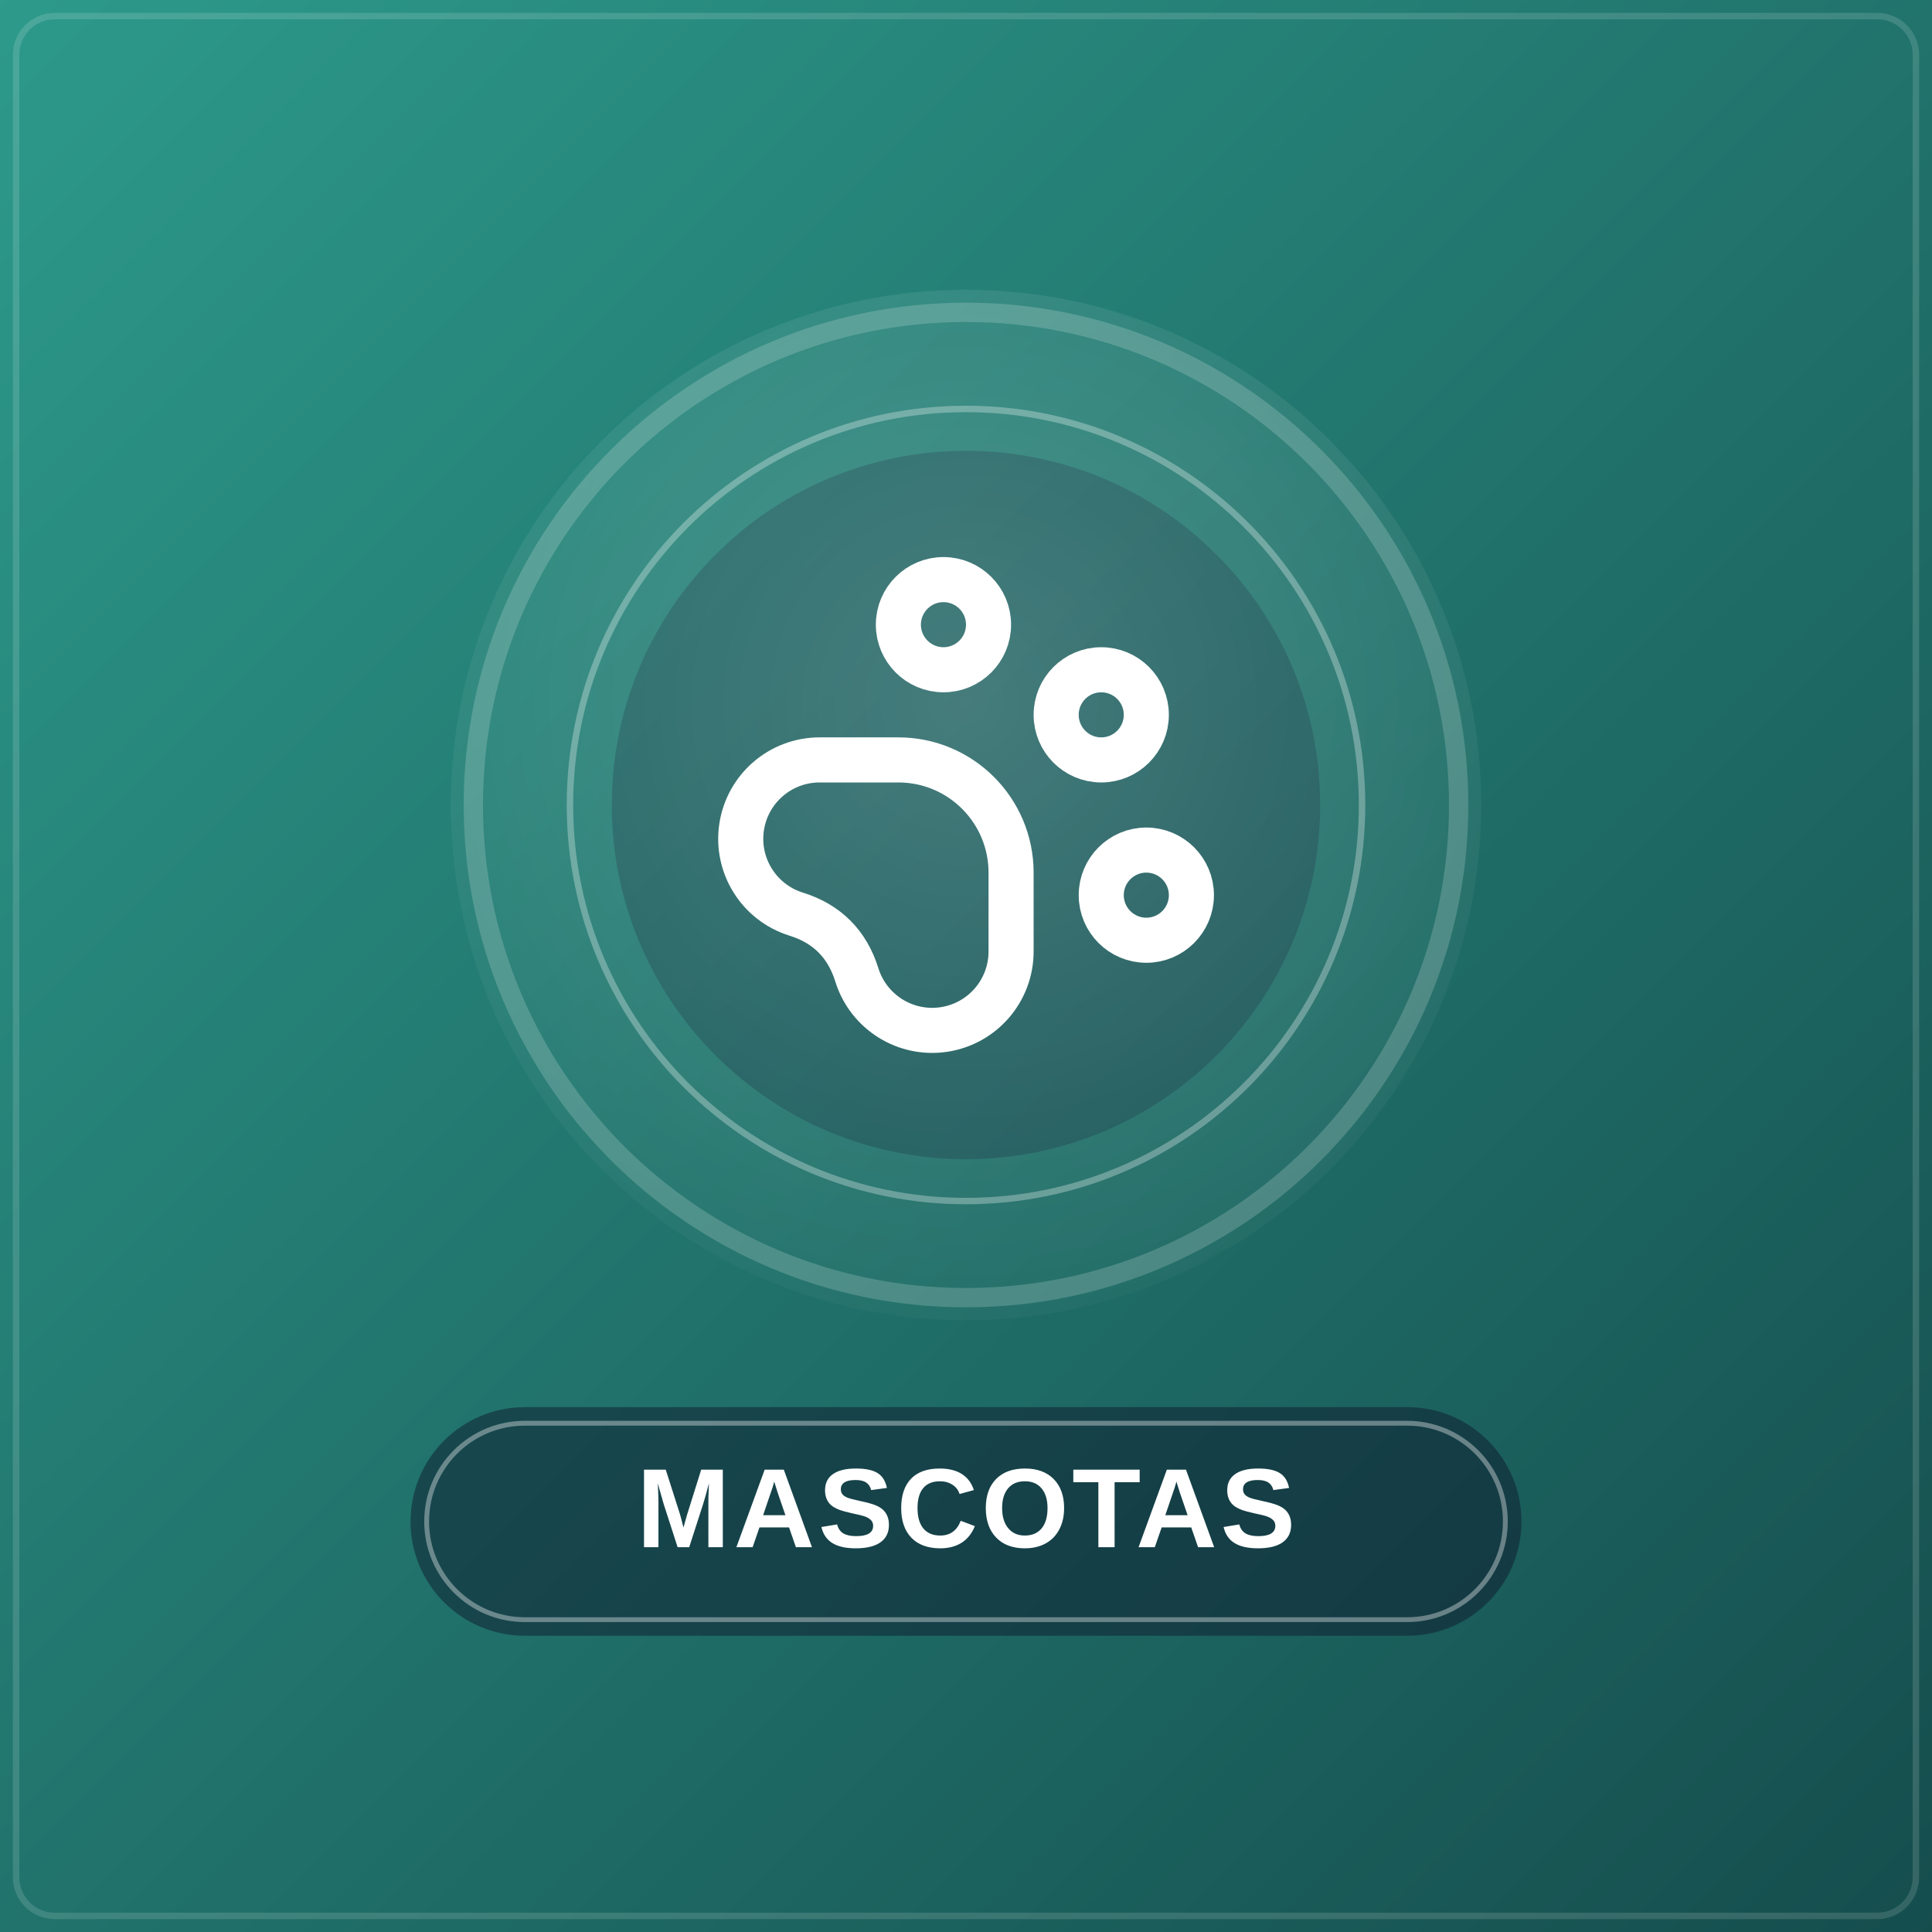
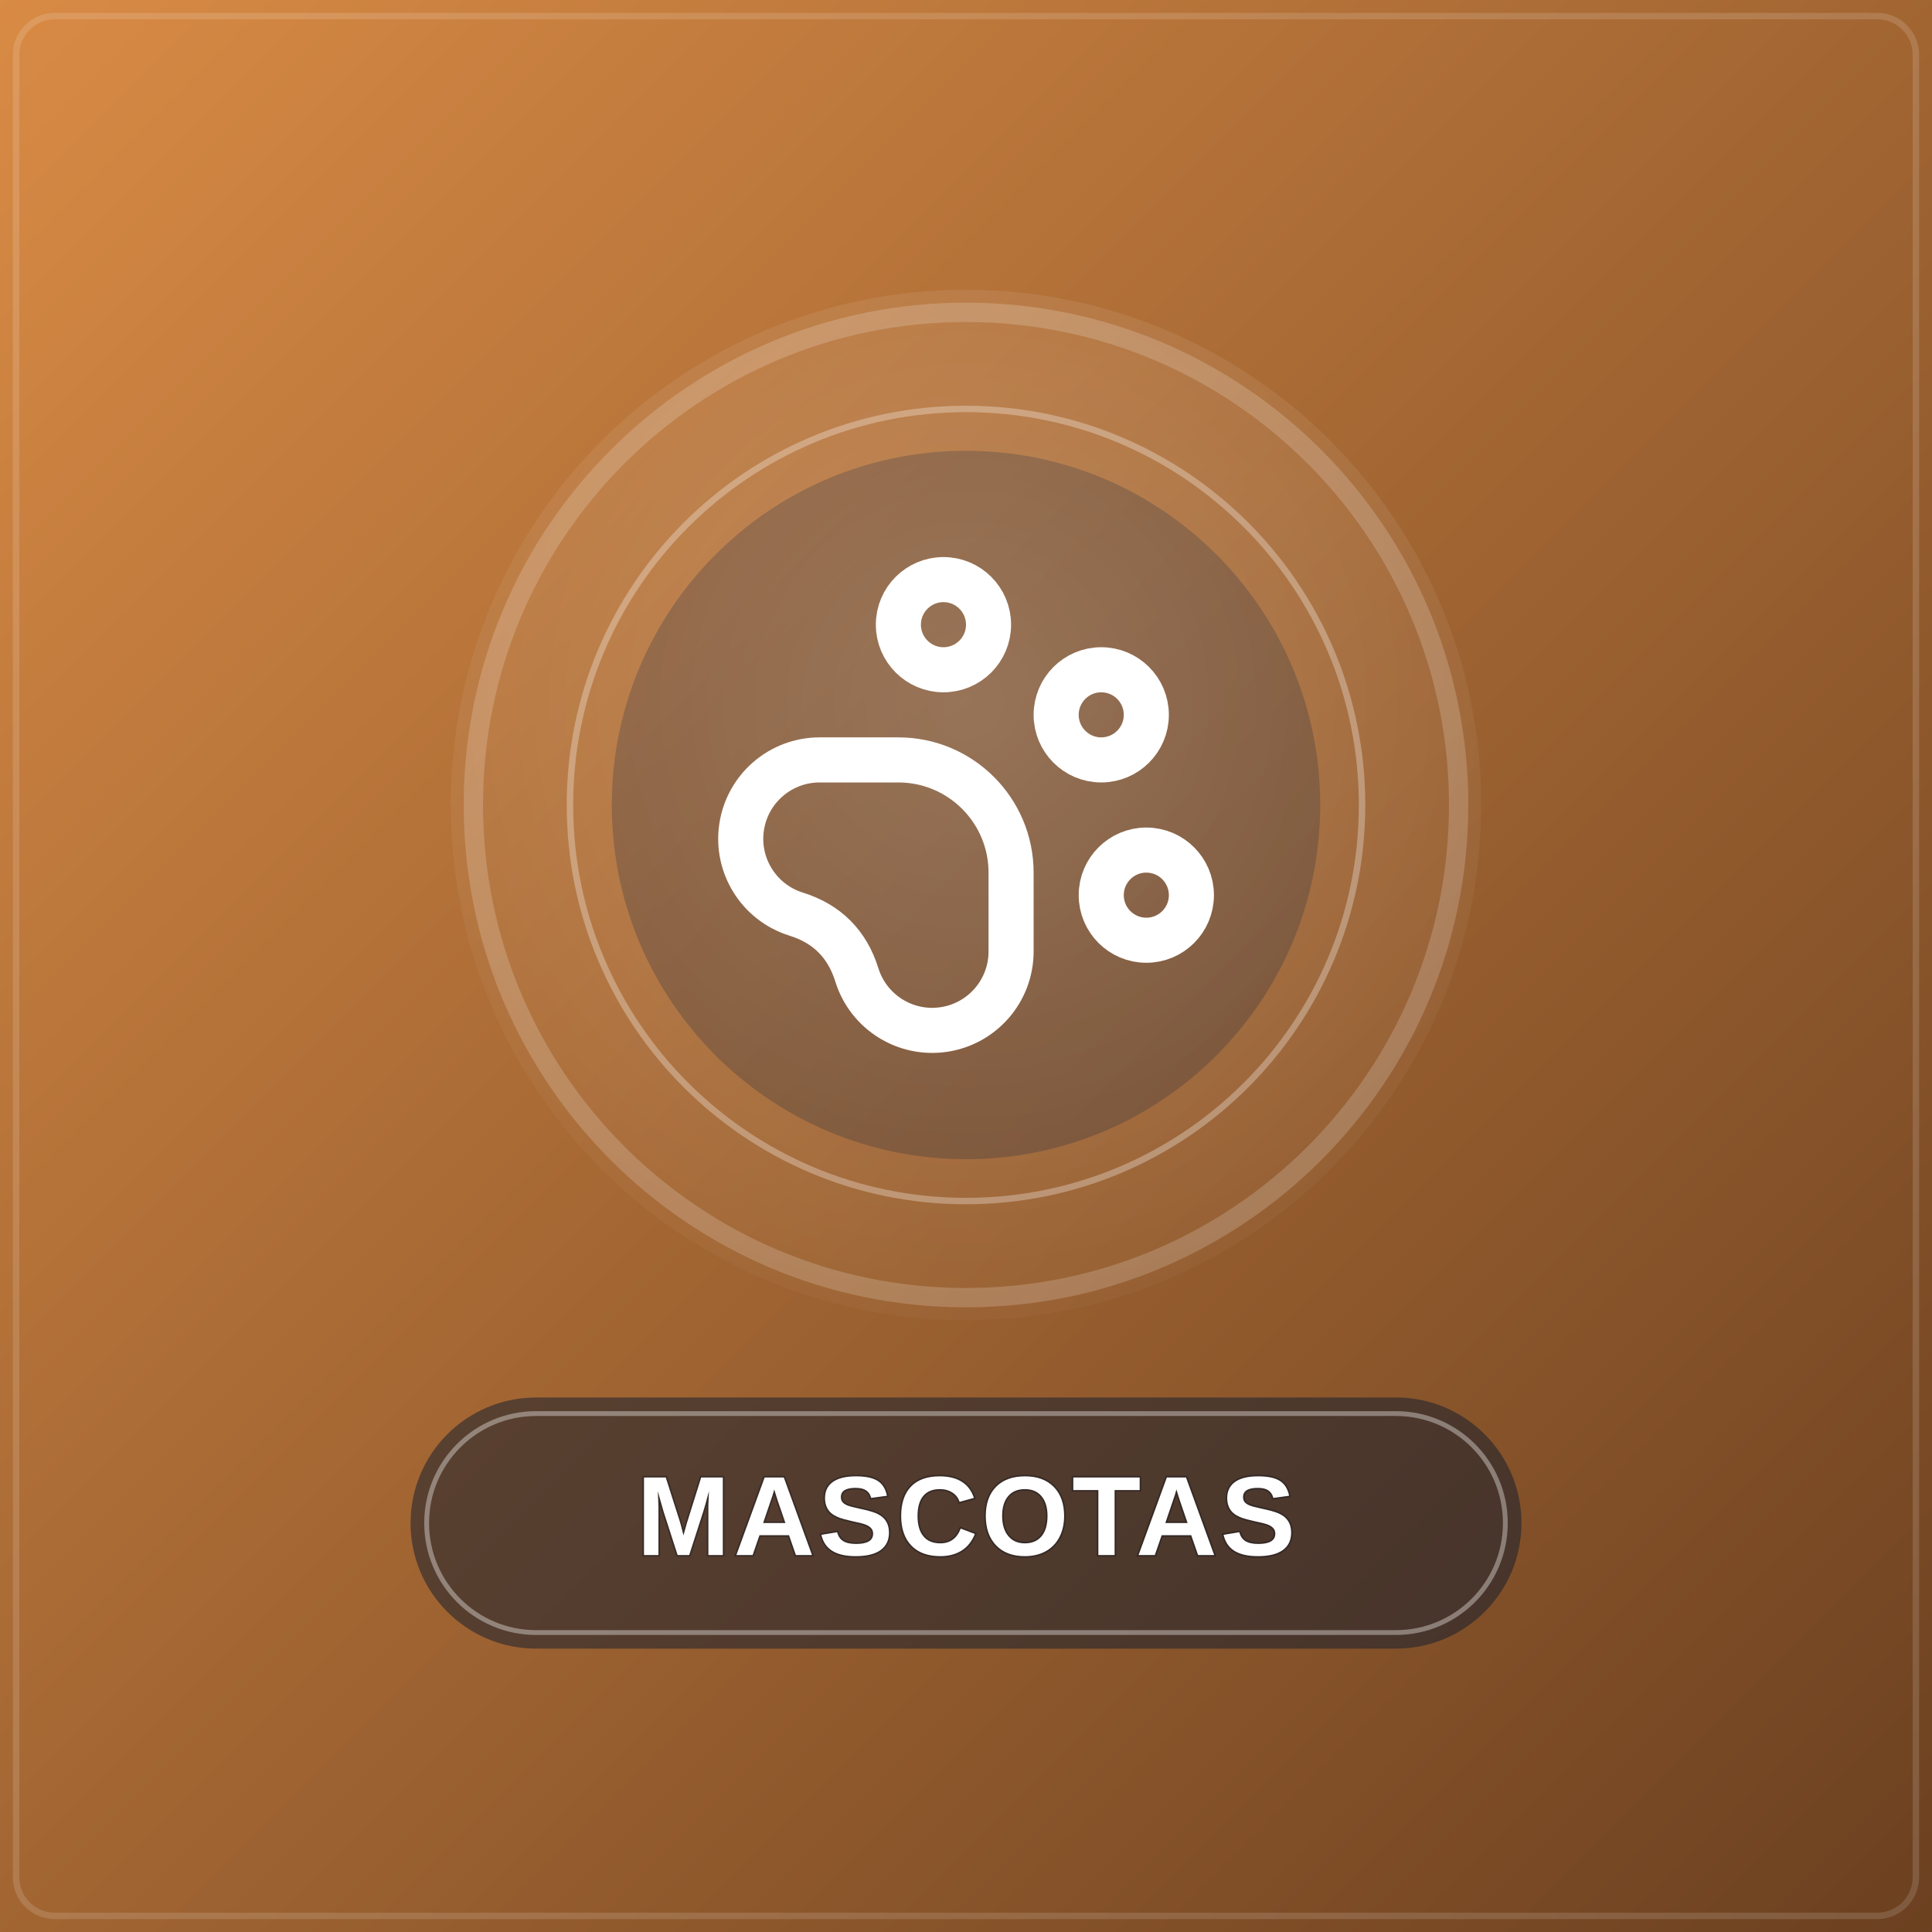
- <svg xmlns="http://www.w3.org/2000/svg" width="1200" height="1200" viewBox="0 0 1200 1200" role="img" aria-label="MASCOTAS" data-template-version="v1" data-icon="paw-print">
+ <svg xmlns="http://www.w3.org/2000/svg" width="1200" height="1200" viewBox="0 0 1200 1200" role="img" aria-label="MASCOTAS" data-template-version="v3" data-icon="paw-print">
  <defs>
    <linearGradient id="bg" x1="0" y1="0" x2="1" y2="1">
-       <stop offset="0%" stop-color="#2D9A8B" />
-       <stop offset="100%" stop-color="#154D4D" />
+       <stop offset="0%" stop-color="#D98B45" />
+       <stop offset="100%" stop-color="#6B4020" />
    </linearGradient>
    <radialGradient id="halo" cx="0.5" cy="0.4" r="0.7">
      <stop offset="0%" stop-color="#FFFFFF" stop-opacity="0.18" />
      <stop offset="100%" stop-color="#FFFFFF" stop-opacity="0" />
    </radialGradient>
  </defs>
  <rect width="1200" height="1200" fill="url(#bg)" />
  <circle cx="600" cy="500" r="306" fill="none" stroke="#FFFFFF" stroke-opacity="0.18" stroke-width="12" />
  <circle cx="600" cy="500" r="246" fill="none" stroke="#FFFFFF" stroke-opacity="0.30" stroke-width="4" />
  <circle cx="600" cy="500" r="220" fill="#0E1A2E" fill-opacity="0.26" />
  <circle cx="600" cy="500" r="320" fill="url(#halo)" />
  <g transform="translate(600 500) scale(14) translate(-12 -12)" color="#FFFFFF" stroke="currentColor" fill="none" stroke-width="2" stroke-linecap="round" stroke-linejoin="round">
    <circle cx="11" cy="4" r="2" />
    <circle cx="18" cy="8" r="2" />
    <circle cx="20" cy="16" r="2" />
    <path d="M9 10a5 5 0 0 1 5 5v3.5a3.5 3.5 0 0 1-6.84 1.045Q6.52 17.48 4.46 16.84A3.5 3.5 0 0 1 5.5 10Z" />
  </g>
-   <rect x="255" y="874" width="690" height="142" rx="71" fill="#0E1A2E" fill-opacity="0.5" />
-   <rect x="265" y="884" width="670" height="122" rx="61" fill="none" stroke="#FFFFFF" stroke-opacity="0.36" stroke-width="3" />
-   <text x="600" y="961" text-anchor="middle" fill="#FFFFFF" font-family="Arial Black, Arial, Helvetica, sans-serif" font-size="70" font-weight="700" letter-spacing="2">MASCOTAS</text>
+   <rect x="255" y="868" width="690" height="156" rx="78" fill="#0E1A2E" fill-opacity="0.5" />
+   <rect x="265" y="878" width="670" height="136" rx="68" fill="none" stroke="#FFFFFF" stroke-opacity="0.36" stroke-width="3" />
+   <text x="600" text-anchor="middle" fill="#FFFFFF" font-family="Arial Black, Arial, Helvetica, sans-serif" font-size="70" font-weight="700" letter-spacing="2" dominant-baseline="middle" style="paint-order: stroke; stroke: rgba(10, 16, 28, 0.35); stroke-width: 2px;">
+     <tspan x="600" y="946.0">MASCOTAS</tspan>
+   </text>
  <rect x="10" y="10" width="1180" height="1180" rx="24" fill="none" stroke="#FFFFFF" stroke-opacity="0.14" stroke-width="4" />
</svg>
